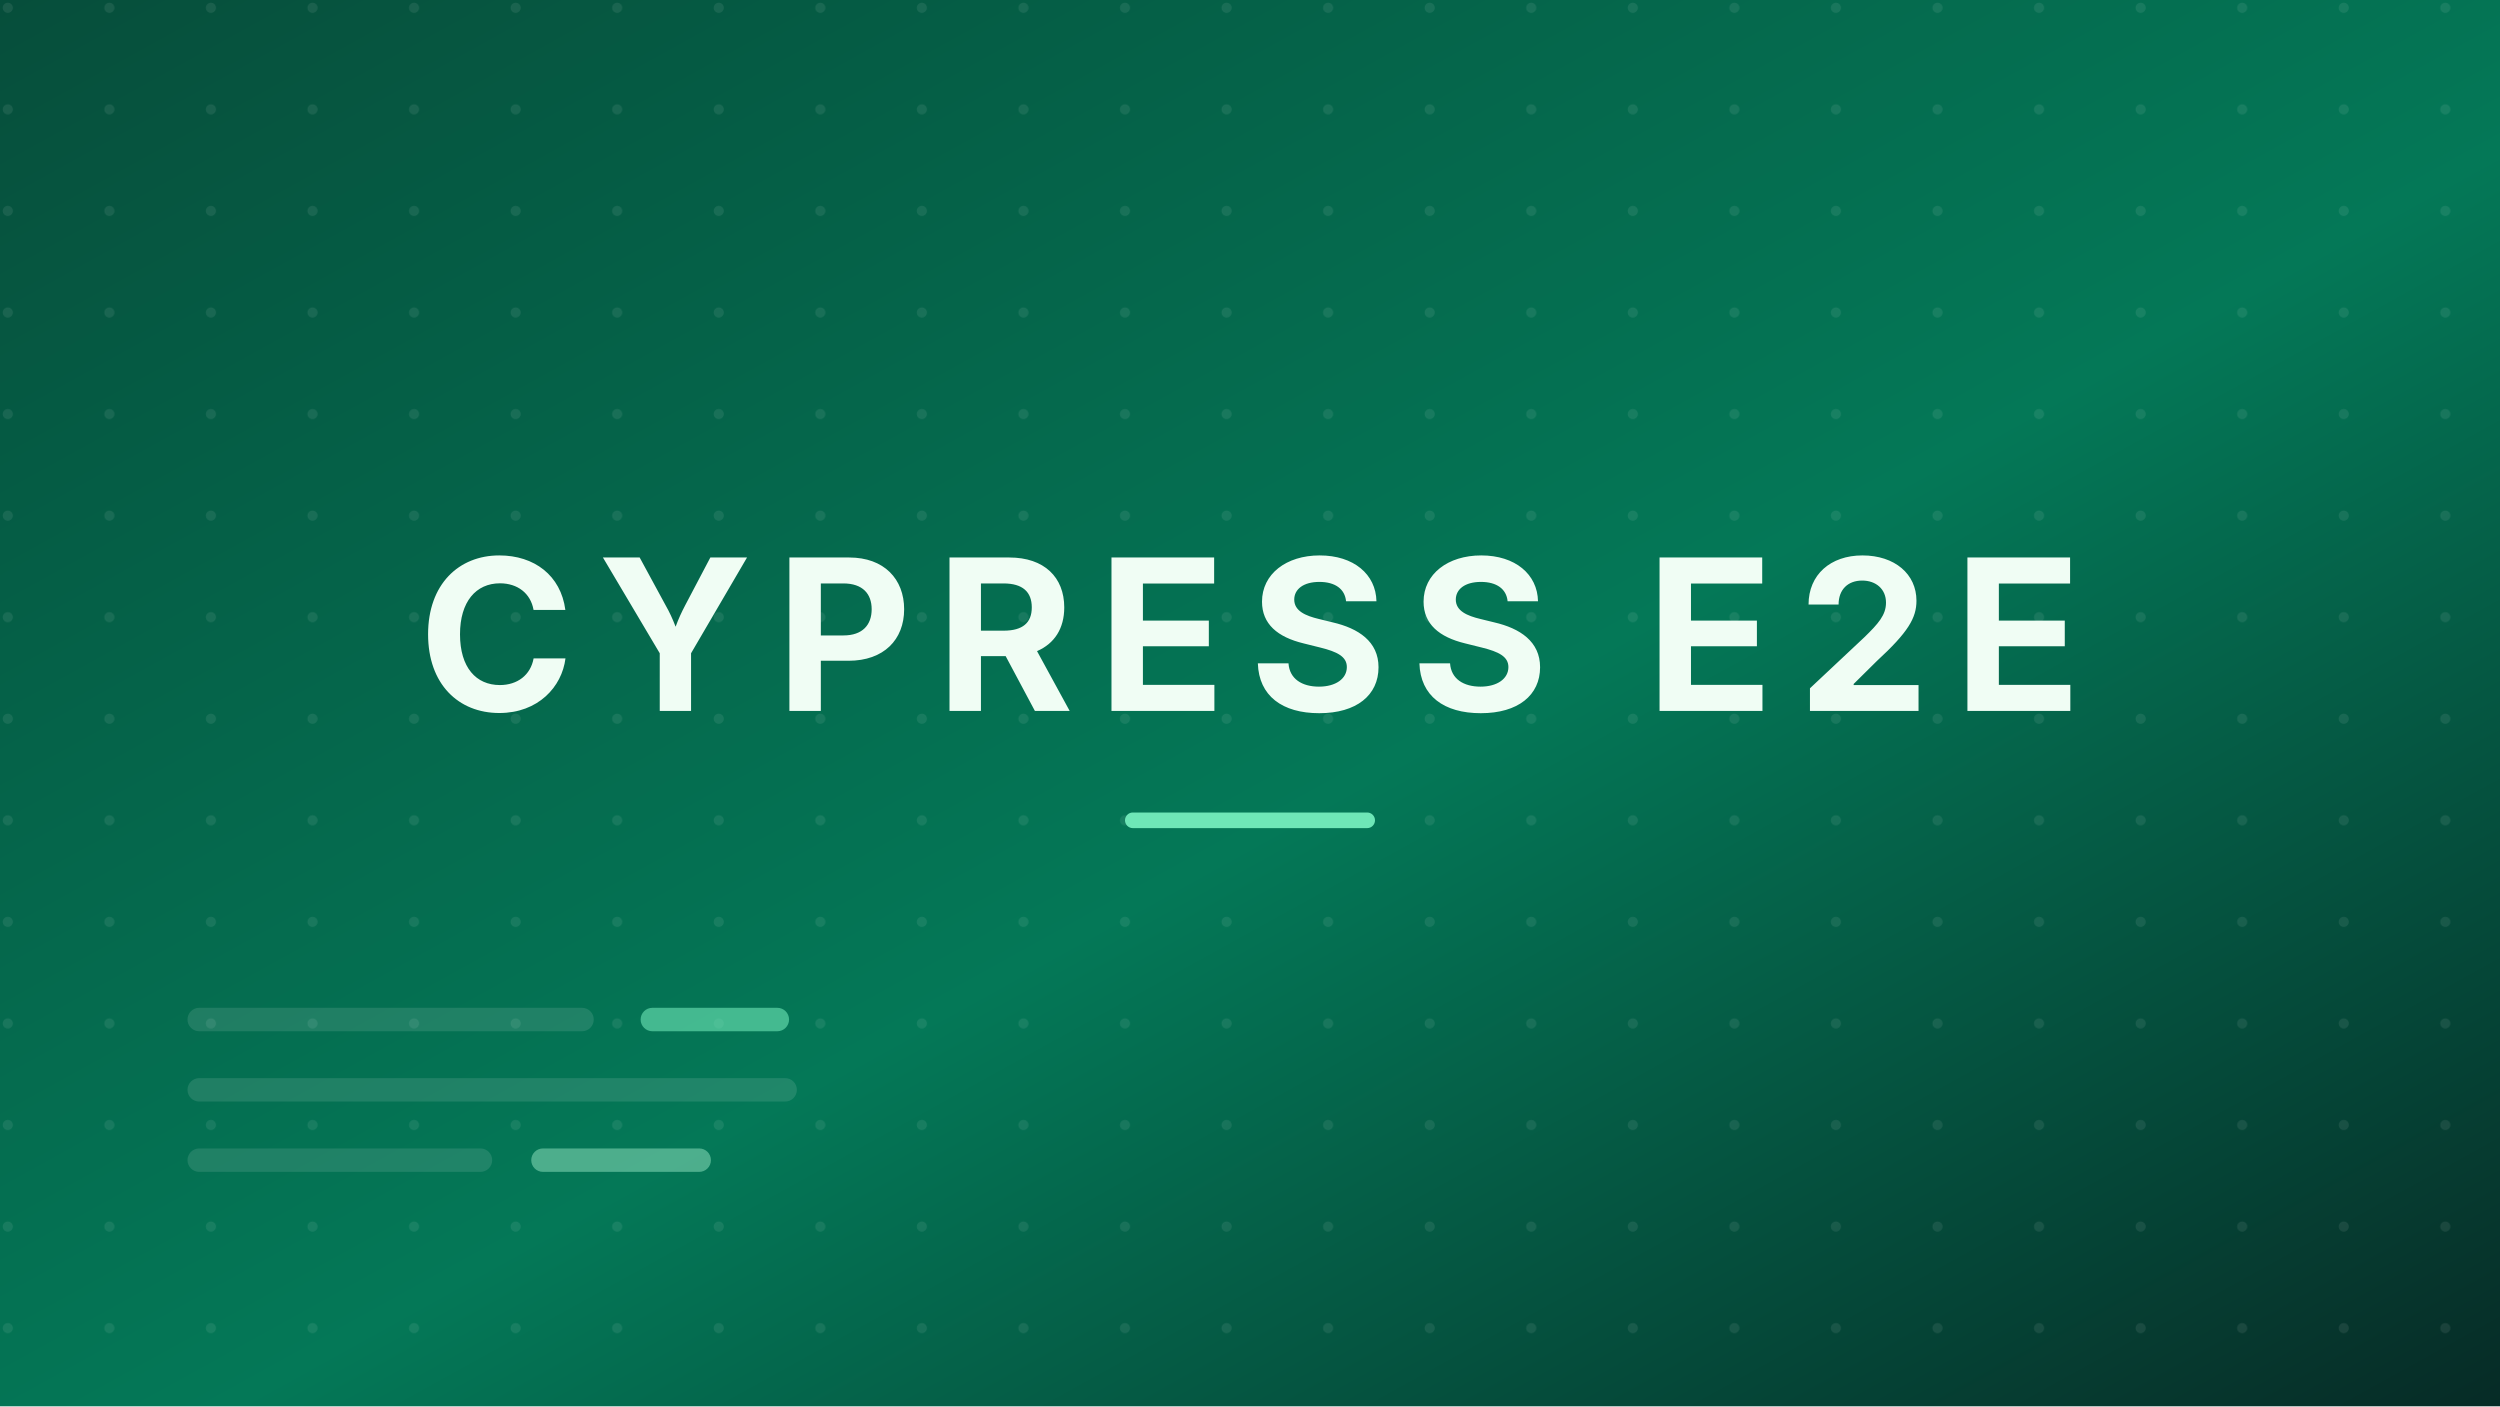
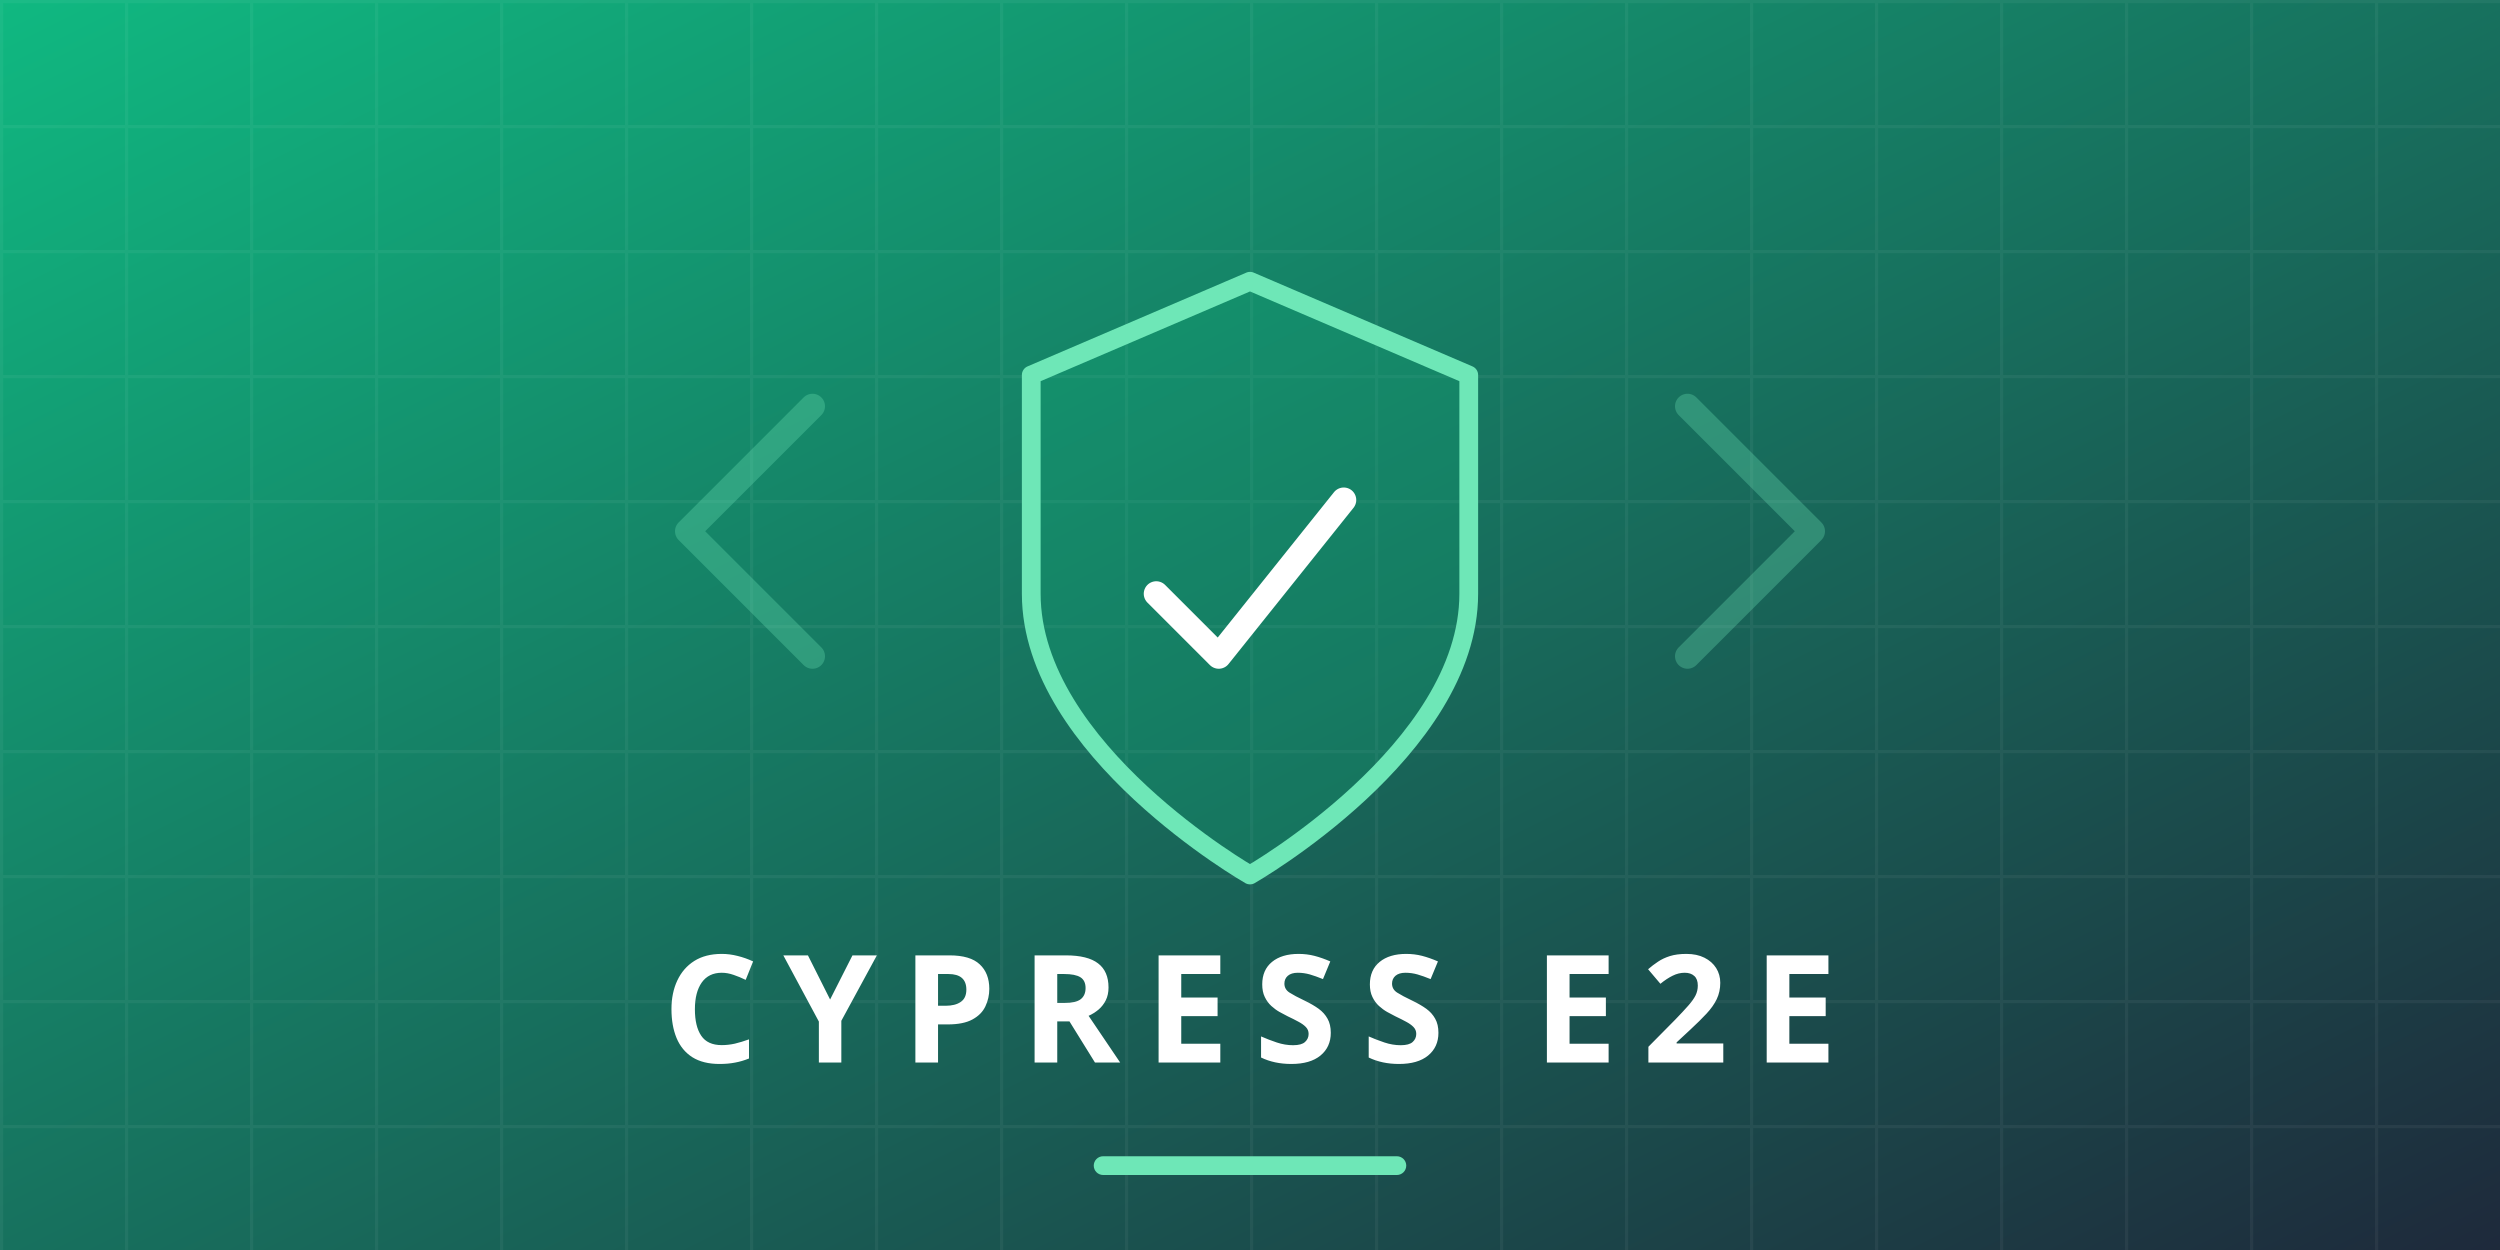
- <svg xmlns="http://www.w3.org/2000/svg" viewBox="0 0 640 360" width="640" height="360">
+ <svg xmlns="http://www.w3.org/2000/svg" viewBox="0 0 400 200" width="100%" height="100%">
  <defs>
-     <linearGradient id="fondo" x1="0" y1="0" x2="1" y2="1">
-       <stop offset="0" stop-color="#064e3b" />
-       <stop offset="0.55" stop-color="#047857" />
-       <stop offset="1" stop-color="#062b26" />
+     <linearGradient id="gradCyp" x1="0%" y1="0%" x2="100%" y2="100%">
+       <stop offset="0%" stop-color="#10b981" />
+       <stop offset="100%" stop-color="#1e293b" />
    </linearGradient>
-     <pattern id="puntos" width="26" height="26" patternUnits="userSpaceOnUse">
-       <circle cx="2" cy="2" r="1.3" fill="#ffffff" fill-opacity="0.08" />
+     <pattern id="gridCyp" width="20" height="20" patternUnits="userSpaceOnUse">
+       <path d="M 20 0 L 0 0 0 20" fill="none" stroke="rgba(255,255,255,0.05)" stroke-width="1" />
    </pattern>
  </defs>
-   <rect width="640" height="360" fill="url(#fondo)" />
-   <rect width="640" height="360" fill="url(#puntos)" />
-   <g fill="#ffffff" fill-opacity="0.11">
-     <rect x="48" y="258" width="104" height="6" rx="3" />
-     <rect x="48" y="276" width="156" height="6" rx="3" />
-     <rect x="48" y="294" width="78" height="6" rx="3" />
-   </g>
-   <rect x="164" y="258" width="38" height="6" rx="3" fill="#6ee7b7" fill-opacity="0.6" />
-   <rect x="136" y="294" width="46" height="6" rx="3" fill="#a7f3d0" fill-opacity="0.45" />
-   <text x="320" y="182" fill="#f0fdf4" text-anchor="middle" font-family="Inter, 'Segoe UI', Roboto, system-ui, sans-serif" font-size="54" font-weight="700" letter-spacing="6">CYPRESS E2E</text>
-   <rect x="288" y="208" width="64" height="4" rx="2" fill="#6ee7b7" />
+   <rect width="100%" height="100%" fill="url(#gradCyp)" />
+   <rect width="100%" height="100%" fill="url(#gridCyp)" />
+   <path d="M 130 65 L 110 85 L 130 105" fill="none" stroke="rgba(110, 231, 183, 0.3)" stroke-width="4" stroke-linecap="round" stroke-linejoin="round" />
+   <path d="M 270 65 L 290 85 L 270 105" fill="none" stroke="rgba(110, 231, 183, 0.3)" stroke-width="4" stroke-linecap="round" stroke-linejoin="round" />
+   <path d="M 200 45 L 235 60 L 235 95 C 235 120 200 140 200 140 C 200 140 165 120 165 95 L 165 60 Z" fill="rgba(16, 185, 129, 0.2)" stroke="#6ee7b7" stroke-width="3" stroke-linejoin="round" />
+   <path d="M 185 95 L 195 105 L 215 80" fill="none" stroke="#ffffff" stroke-width="4" stroke-linecap="round" stroke-linejoin="round" />
+   <text x="200" y="170" font-family="system-ui, sans-serif" font-weight="900" font-size="24" fill="#ffffff" text-anchor="middle" letter-spacing="4">CYPRESS E2E</text>
+   <rect x="175" y="185" width="50" height="3" fill="#6ee7b7" rx="1.5" />
</svg>
